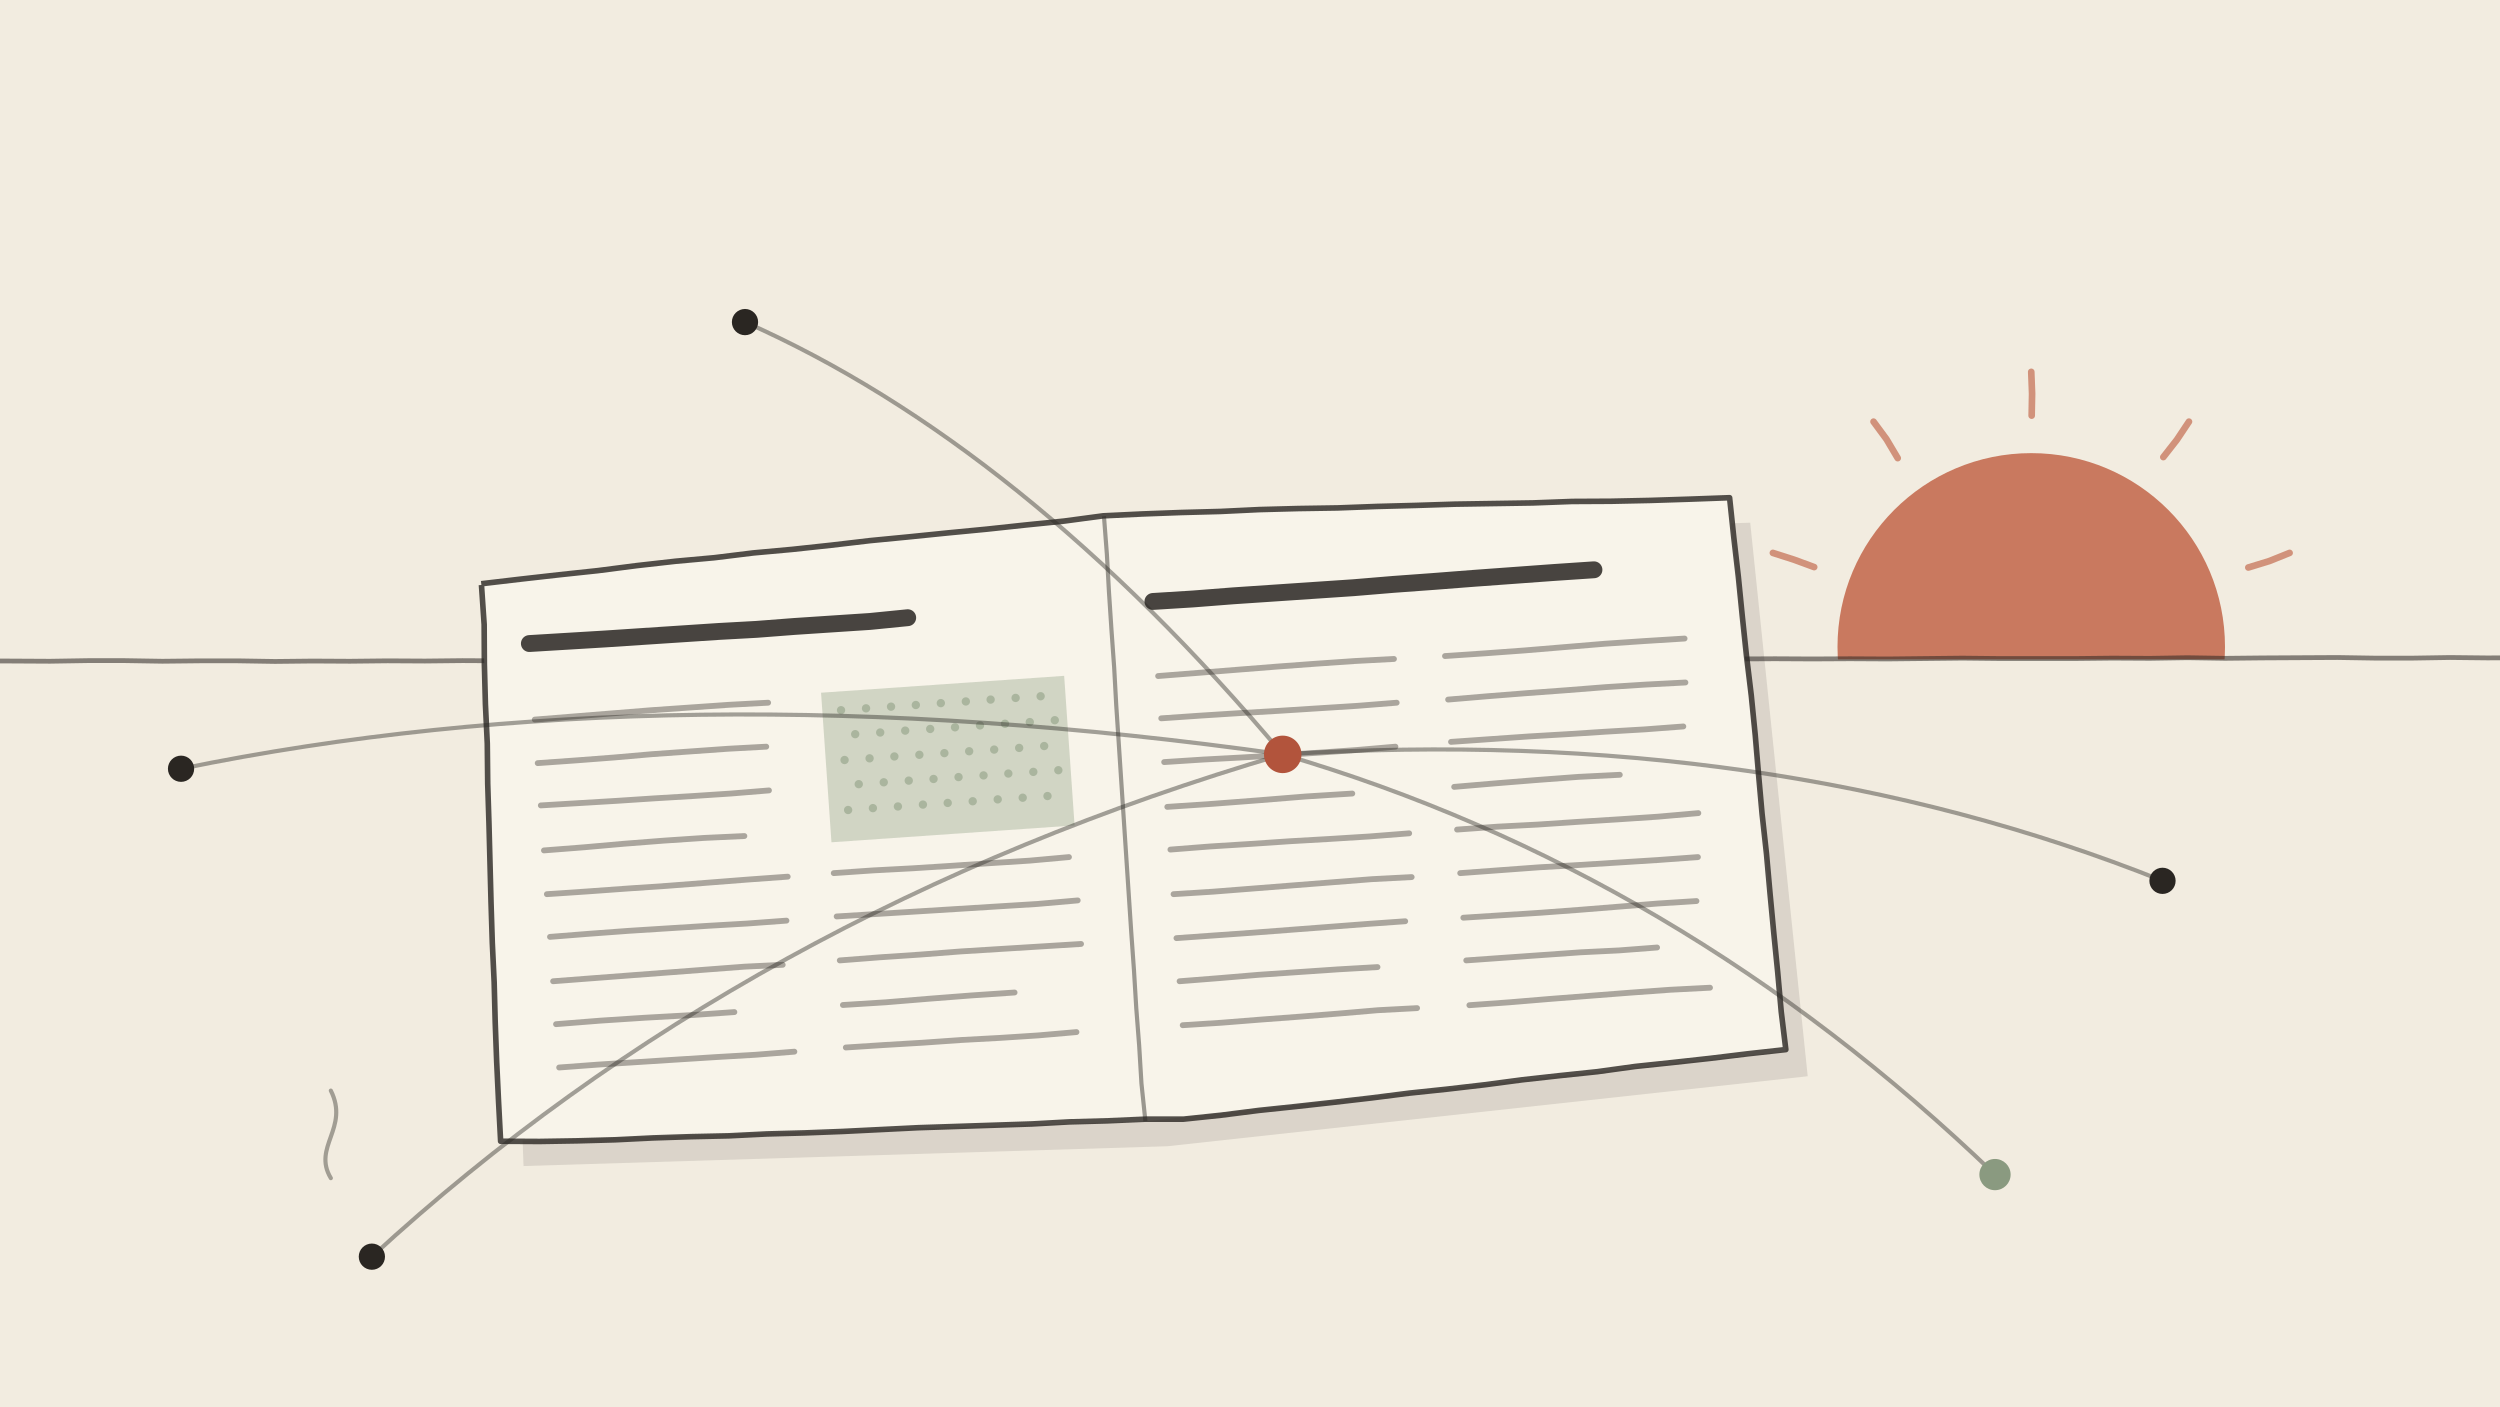
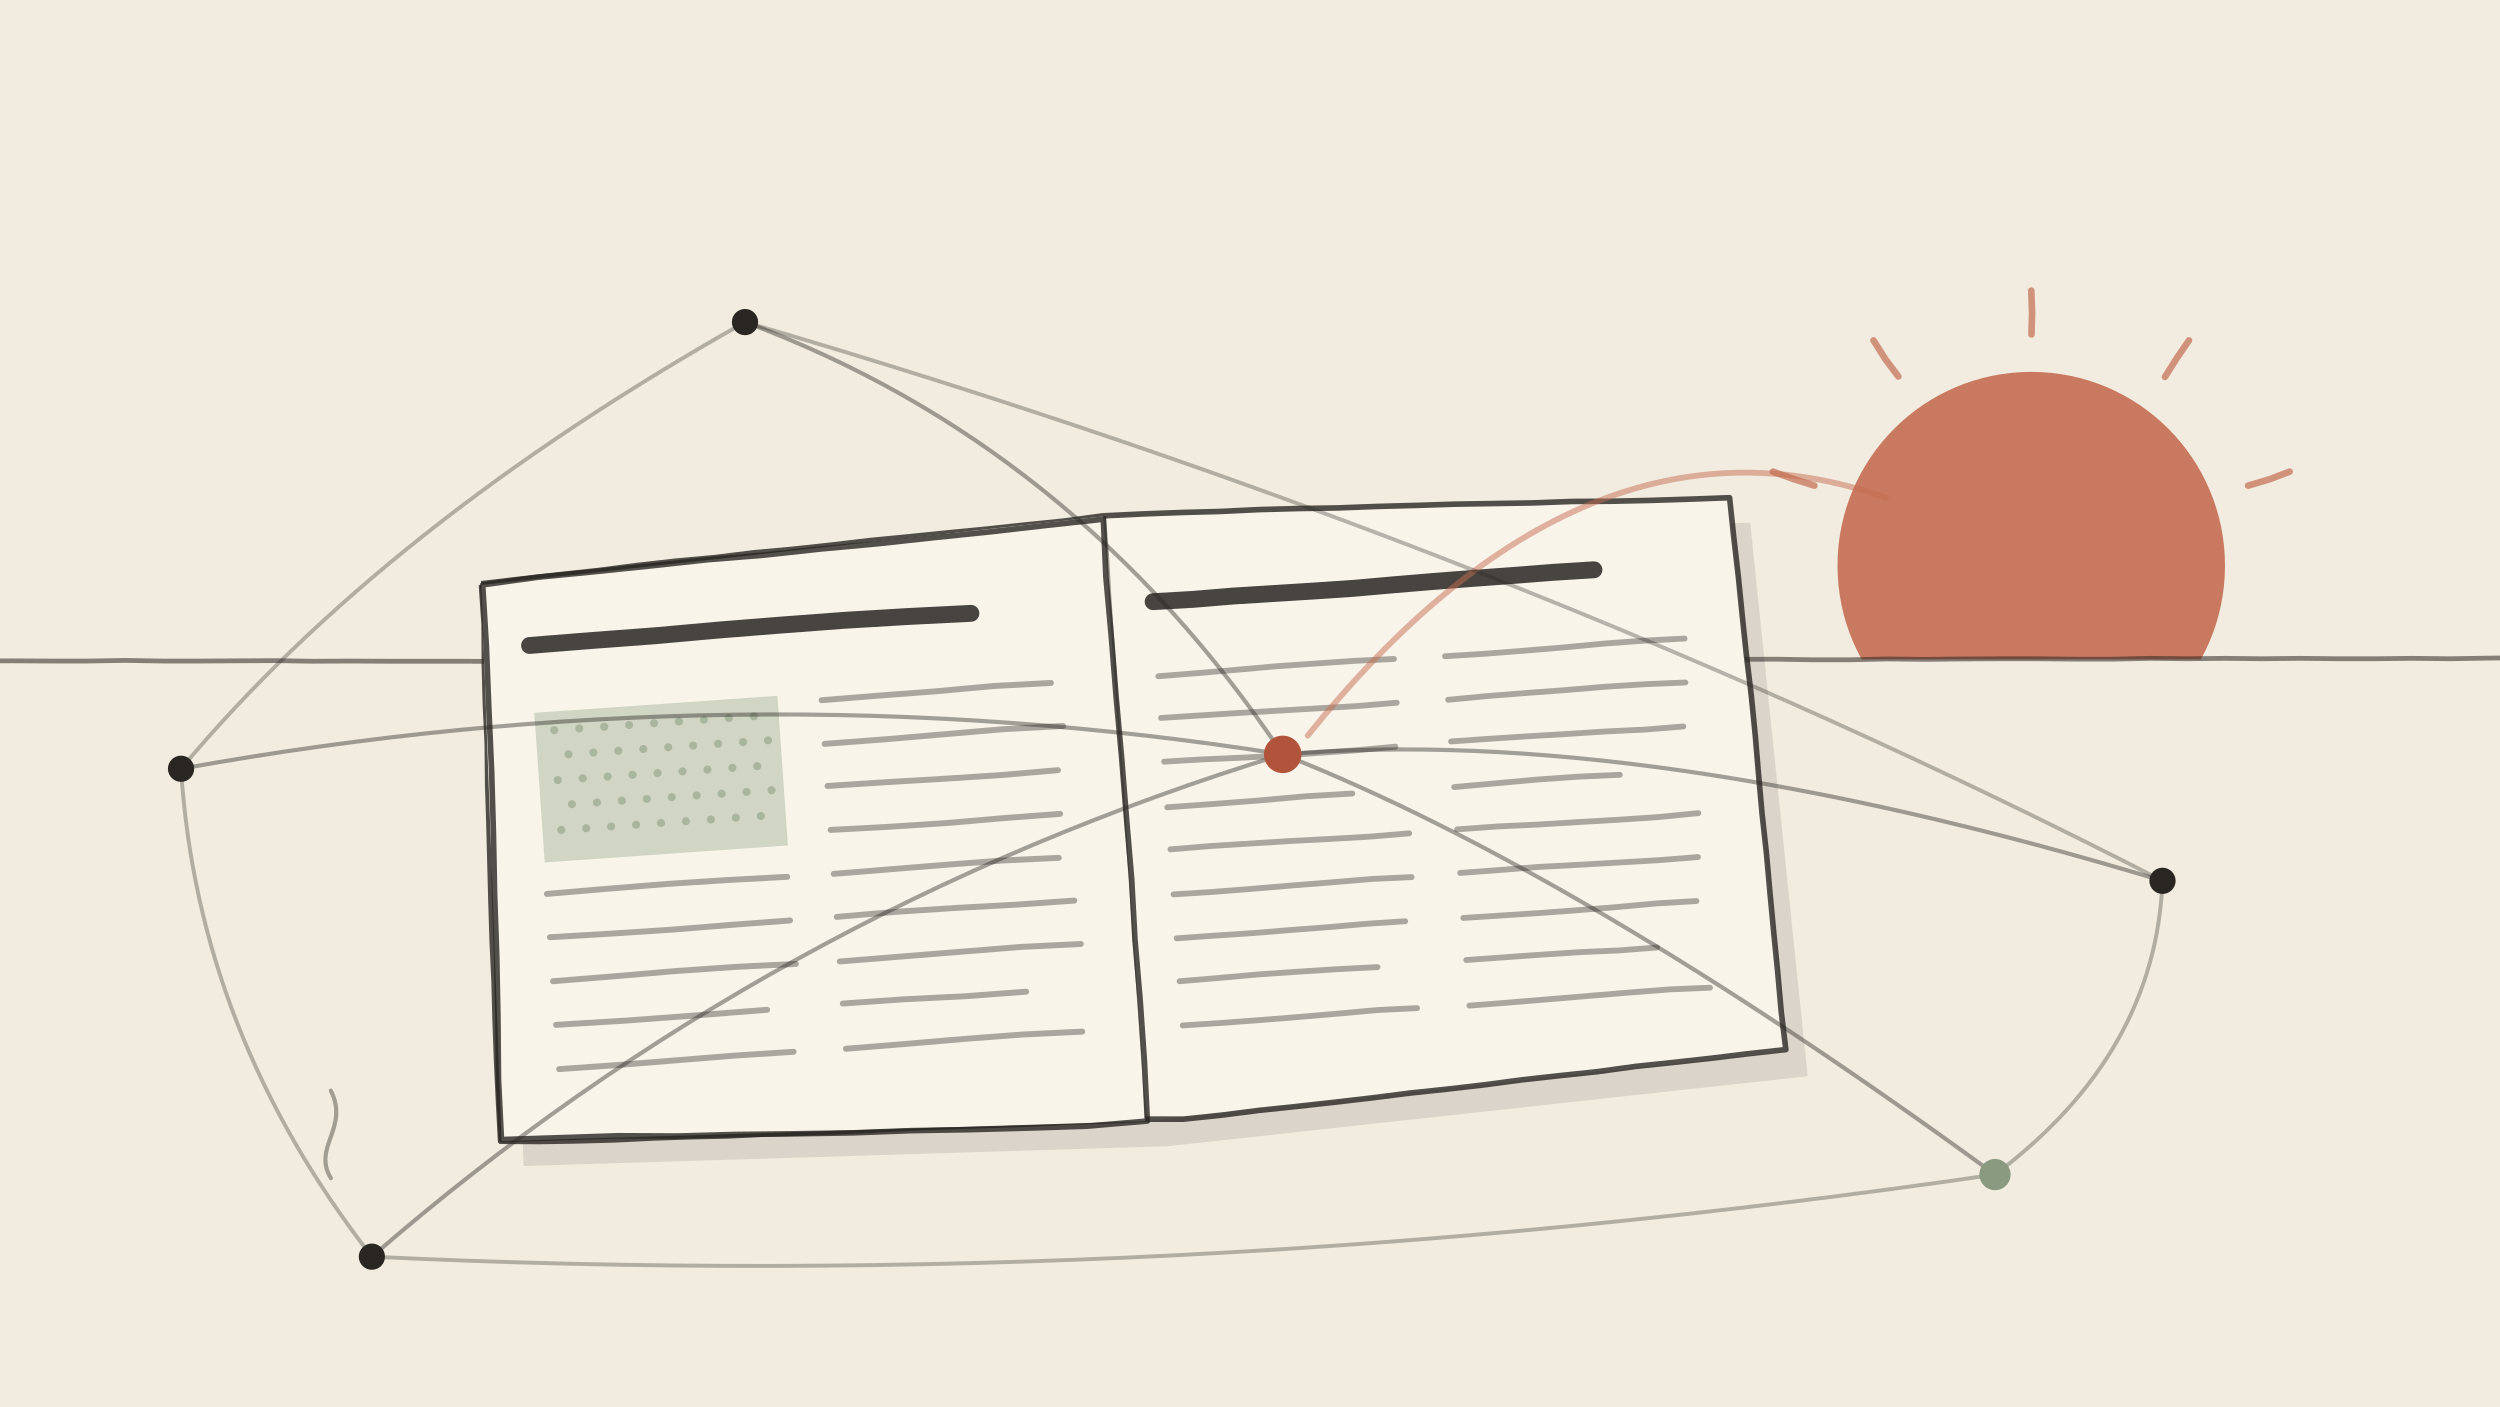
- <svg xmlns="http://www.w3.org/2000/svg" viewBox="0 0 1200 675" role="img" aria-label="朝日の差す紙の上に開いた新聞と、それを囲むチームの点が糸でつながった絵">
-   <style>@media (prefers-reduced-motion: no-preference){.thread{stroke-dasharray:1;stroke-dashoffset:1;animation:draw 1.6s ease-out forwards}.t0{animation-delay:0.40s}.t1{animation-delay:0.62s}.t2{animation-delay:0.84s}.t3{animation-delay:1.06s}.t4{animation-delay:1.28s}.sun{transform:translateY(15px);animation:rise 2.4s ease-out forwards}@keyframes draw{to{stroke-dashoffset:0}}@keyframes rise{to{transform:translateY(0)}}}</style>
+ <svg xmlns="http://www.w3.org/2000/svg" viewBox="0 0 1200 675" role="img" aria-label="朝日の差す紙の上で新聞がめくられ、見出しが書かれ、まわりのチームの点が糸でつながって小さな図になる絵">
+   <style>.sun{transform:translateY(-39px)}.turn{transform:scaleX(-1)}.front{opacity:0}.shade{opacity:0}@media (prefers-reduced-motion: no-preference){.thread{stroke-dasharray:1;animation:draw 1.6s ease-out both}.t0{animation-delay:0.40s}.t1{animation-delay:0.62s}.t2{animation-delay:0.84s}.t3{animation-delay:1.06s}.t4{animation-delay:1.28s}.sun{animation:sun 9.6s ease-in-out both}@keyframes sun{0%{transform:translateY(15px)}25%{transform:translateY(0)}62%{transform:translateY(0)}100%{transform:translateY(-39px)}}.turn{transform-origin:0 0;animation:turn 1.5s cubic-bezier(.45,.05,.35,1) 2.8s both}.front{animation:hideHalf 1.5s linear 2.8s both}.back{animation:showHalf 1.5s linear 2.8s both}.shade{animation:shade 1.5s ease-in-out 2.8s both}.w{stroke-dasharray:1;animation:draw .5s ease-out both}.w0{animation-delay:4.20s}.w1{animation-delay:4.75s}.w2{animation-delay:4.91s}.w3{animation-delay:5.07s}.w4{animation-delay:5.23s}.w5{animation-delay:5.39s}.w6{animation-delay:5.55s}.w7{animation-delay:5.71s}.w8{animation-delay:5.87s}.w9{animation-delay:6.03s}.w10{animation-delay:6.19s}.w11{animation-delay:6.35s}.w12{animation-delay:6.51s}.w13{animation-delay:6.67s}.w14{animation-delay:6.83s}.w15{animation-delay:6.99s}.w16{animation-delay:7.15s}.w17{animation-delay:7.31s}.w18{animation-delay:7.47s}.beam{animation:beam 1.4s ease-out 8.0s both}.ring{stroke-dasharray:1;animation:draw .7s ease-in-out both}.r0{animation-delay:9.00s}.r1{animation-delay:9.32s}.r2{animation-delay:9.64s}.r3{animation-delay:9.96s}.r4{animation-delay:10.28s}.member,.lead{transform-box:fill-box;transform-origin:center}.m0{animation:pulse .9s ease-in-out 10.80s both}.m1{animation:pulse .9s ease-in-out 10.98s both}.m2{animation:pulse .9s ease-in-out 11.16s both}.m3{animation:pulse .9s ease-in-out 11.34s both}.m4{animation:pulse .9s ease-in-out 11.52s both}.lead{animation:pulse 1.2s ease-in-out 11.90s both}.steam{stroke-dasharray:1;animation:draw 1.2s ease-out 1.2s both}@keyframes draw{from{stroke-dashoffset:1}to{stroke-dashoffset:0}}@keyframes turn{from{transform:scaleX(1)}to{transform:scaleX(-1)}}@keyframes hideHalf{0%,49%{opacity:1}51%,100%{opacity:0}}@keyframes showHalf{0%,49%{opacity:0}51%,100%{opacity:1}}@keyframes shade{0%{opacity:0}50%{opacity:.14}100%{opacity:0}}@keyframes beam{from{opacity:0;stroke-dashoffset:1}to{opacity:1;stroke-dashoffset:0}}@keyframes pulse{0%,100%{transform:scale(1)}45%{transform:scale(1.45)}}}</style>
  <rect width="1200" height="675" fill="#F2ECE0" />
  <g class="sun">
    <circle cx="975" cy="310.5" r="93" fill="#C46D51" fill-opacity="0.9" />
+     <path class="ray" d="M870.9 272.1 L860.8 268.9 L851 265.4" stroke="#C46D51" stroke-width="3.2" stroke-linecap="round" stroke-opacity="0.7" fill="none" />
+     <path class="ray" d="M911.2 219.7 L904.9 211.3 L899.3 202.4" stroke="#C46D51" stroke-width="3.2" stroke-linecap="round" stroke-opacity="0.7" fill="none" />
+     <path class="ray" d="M975.1 199.5 L975.4 189 L975 178.5" stroke="#C46D51" stroke-width="3.2" stroke-linecap="round" stroke-opacity="0.7" fill="none" />
+     <path class="ray" d="M1039.2 219.9 L1044.8 211 L1050.7 202.4" stroke="#C46D51" stroke-width="3.2" stroke-linecap="round" stroke-opacity="0.7" fill="none" />
+     <path class="ray" d="M1079.1 272.1 L1089.2 269.1 L1099 265.4" stroke="#C46D51" stroke-width="3.2" stroke-linecap="round" stroke-opacity="0.7" fill="none" />
  </g>
  <rect x="0" y="316.5" width="1200" height="675" fill="#F2ECE0" />
-   <path d="M-30 317.3 L-12 317.2 L6 317.3 L24 317.4 L42 317.1 L60 317.1 L78 317.4 L96 317.2 L114 317.2 L132 317.5 L150 317.3 L168 317.4 L186 317.2 L204 317.3 L222 317.1 L240 317.2 L258 317.3 L276 317.2 L294 317.2 L312 317.2 L330 316.9 L348 317.2 L366 317.1 L384 316.9 L402 316.8 L420 317.1 L438 316.9 L456 317 L474 317 L492 316.9 L510 317 L528 316.7 L546 316.9 L564 316.7 L582 316.8 L600 316.8 L618 316.4 L636 316.4 L654 316.4 L672 316.7 L690 316.4 L708 316.5 L726 316.3 L744 316.4 L762 316.3 L780 316.2 L798 316.3 L816 316.2 L834 316.3 L852 316.2 L870 316.3 L888 316.2 L906 316.3 L924 316.1 L942 315.9 L960 316.1 L978 316.1 L996 316.1 L1014 315.9 L1032 316 L1050 315.7 L1068 316 L1086 315.8 L1104 315.7 L1122 315.6 L1140 315.9 L1158 315.9 L1176 315.6 L1194 315.8 L1212 315.7 L1230 316.5" fill="none" stroke="#2A2622" stroke-width="2.3" stroke-linecap="round" stroke-opacity="0.55" />
-   <path class="ray" d="M870.8 272.2 L861 268.6 L851 265.4" stroke="#C46D51" stroke-width="3.2" stroke-linecap="round" stroke-opacity="0.7" fill="none" />
-   <path class="ray" d="M910.9 219.9 L905.5 210.8 L899.3 202.4" stroke="#C46D51" stroke-width="3.2" stroke-linecap="round" stroke-opacity="0.7" fill="none" />
-   <path class="ray" d="M975.2 199.5 L975.4 189 L975 178.5" stroke="#C46D51" stroke-width="3.2" stroke-linecap="round" stroke-opacity="0.7" fill="none" />
-   <path class="ray" d="M1038.4 219.4 L1044.9 211.1 L1050.7 202.4" stroke="#C46D51" stroke-width="3.2" stroke-linecap="round" stroke-opacity="0.7" fill="none" />
-   <path class="ray" d="M1079.2 272.4 L1089.3 269.3 L1099 265.4" stroke="#C46D51" stroke-width="3.2" stroke-linecap="round" stroke-opacity="0.7" fill="none" />
+   <path d="M-30 317.2 L-12 317.3 L6 317.2 L24 317.3 L42 317.3 L60 317 L78 317.3 L96 317.3 L114 317.2 L132 317.1 L150 317.4 L168 317.3 L186 317.4 L204 317.4 L222 317.4 L240 317.5 L258 317.3 L276 317.4 L294 317.3 L312 317.5 L330 317.4 L348 317.1 L366 317.1 L384 317.1 L402 317.4 L420 317.2 L438 317.3 L456 317.1 L474 317.2 L492 317.1 L510 317.1 L528 317.1 L546 317.1 L564 317.2 L582 317.1 L600 317.2 L618 317.1 L636 317.1 L654 317 L672 316.8 L690 317 L708 317 L726 317 L744 316.8 L762 316.8 L780 316.6 L798 316.8 L816 316.7 L834 316.5 L852 316.4 L870 316.7 L888 316.7 L906 316.3 L924 316.5 L942 316.3 L960 316.2 L978 316.2 L996 316.4 L1014 316.4 L1032 316 L1050 316.2 L1068 316 L1086 316.2 L1104 316 L1122 316.2 L1140 316.2 L1158 316 L1176 316.2 L1194 315.9 L1212 315.7 L1230 316.5" fill="none" stroke="#2A2622" stroke-width="2.3" stroke-linecap="round" stroke-opacity="0.55" />
  <polygon points="241.6,292.8 540,259.9 840.1,250.9 867.7,516.6 560.3,550.2 251.3,559.7" fill="#2A2622" fill-opacity="0.12" />
  <polygon points="231.1,280.8 529.5,247.9 829.6,238.9 857.2,504.6 549.8,538.2 240.8,547.7" fill="#F8F4EA" />
  <path d="M231 280.2 L249.7 278 L268.3 275.9 L287 273.9 L305.6 271.5 L324.2 269.4 L342.9 267.7 L361.6 265.4 L380.3 263.7 L398.9 261.7 L417.6 259.5 L436.2 257.7 L454.9 255.8 L473.6 254 L492.2 252 L510.9 250.1 L529.5 247.6 L548.3 246.7 L567 246 L585.8 245.5 L604.5 244.6 L623.3 244.1 L642.1 243.8 L660.8 243.1 L679.6 242.6 L698.3 242 L717.1 241.7 L735.8 241.4 L754.6 240.7 L773.4 240.6 L792.1 240.2 L810.9 239.6 L830.2 238.9 L832.2 257.8 L834.4 276.8 L836.3 295.8 L838.3 314.7 L840.6 333.7 L842.5 352.7 L844.1 371.7 L845.8 390.7 L847.9 409.7 L849.6 428.7 L851.4 447.7 L853.3 466.7 L855 485.7 L857.2 503.8 L839.1 505.8 L821 508 L802.9 510 L784.9 511.9 L766.8 514.4 L748.7 516.3 L730.7 518.3 L712.6 520.7 L694.5 522.8 L676.5 524.7 L658.4 527 L640.3 529.1 L622.3 531.1 L604.2 533 L586.1 535.3 L568 537.2 L549.8 537.2 L531.6 538 L513.4 538.5 L495.3 539.5 L477.1 540.1 L458.9 540.7 L440.7 541.3 L422.6 542.2 L404.4 543.1 L386.2 543.8 L368 544.3 L349.9 545.2 L331.7 545.6 L313.5 546.2 L295.3 547.1 L277.1 547.6 L259 547.9 L240.3 547.8 L239.3 528.7 L238.4 509.6 L237.7 490.6 L237.2 471.5 L236.3 452.4 L235.7 433.4 L235.2 414.3 L234.7 395.2 L234.1 376.1 L233.9 357 L233 338 L232.5 318.9 L232.4 299.8 L231.1 280.8" fill="none" stroke="#2A2622" stroke-width="2.7" stroke-linejoin="round" stroke-opacity="0.8" />
  <path d="M529.9 247.8 L531.3 266 L532.3 284.1 L533.5 302.3 L534.8 320.4 L535.8 338.6 L537 356.7 L538.2 374.9 L539.4 393 L540.6 411.2 L541.8 429.3 L543 447.5 L544.3 465.6 L545.4 483.8 L546.8 501.9 L547.9 520.1 L549.8 538.2" fill="none" stroke="#2A2622" stroke-width="2" stroke-opacity="0.45" />
-   <path d="M254.1 308.9 L272.3 307.8 L290.5 306.7 L308.6 305.5 L326.8 304.3 L345 303.1 L363.1 302.1 L381.3 300.7 L399.4 299.5 L417.6 298.3 L435.7 296.5" stroke="#2A2622" stroke-width="8.1" stroke-linecap="round" stroke-opacity="0.85" fill="none" />
-   <path d="M256.7 345.4 L275.3 343.9 L294 342.4 L312.6 340.9 L331.3 339.6 L350 338.3 L368.7 337.3" stroke="#2A2622" stroke-width="2.8" stroke-linecap="round" stroke-opacity="0.38" fill="none" />
-   <path d="M258.1 366.3 L276.4 365 L294.7 363.6 L313 362 L331.2 360.7 L349.5 359.4 L367.8 358.4" stroke="#2A2622" stroke-width="2.8" stroke-linecap="round" stroke-opacity="0.38" fill="none" />
-   <path d="M259.6 386.6 L277.8 385.5 L296.1 384.4 L314.3 383.2 L332.6 382.1 L350.8 380.9 L369.1 379.4" stroke="#2A2622" stroke-width="2.8" stroke-linecap="round" stroke-opacity="0.38" fill="none" />
-   <path d="M261.1 408.2 L280.3 406.7 L299.5 405 L318.7 403.5 L338 402.2 L357.3 401.3" stroke="#2A2622" stroke-width="2.8" stroke-linecap="round" stroke-opacity="0.38" fill="none" />
-   <path d="M262.5 429.2 L281.8 427.9 L301.1 426.5 L320.3 425.2 L339.6 423.7 L358.8 422.2 L378.1 420.8" stroke="#2A2622" stroke-width="2.8" stroke-linecap="round" stroke-opacity="0.38" fill="none" />
-   <path d="M264 449.7 L282.9 448.2 L301.8 446.8 L320.7 445.6 L339.7 444.4 L358.6 443.3 L377.5 441.9" stroke="#2A2622" stroke-width="2.8" stroke-linecap="round" stroke-opacity="0.38" fill="none" />
-   <path d="M265.5 471 L283.8 469.6 L302.2 468.2 L320.6 466.8 L339 465.4 L357.3 464 L375.7 463.1" stroke="#2A2622" stroke-width="2.8" stroke-linecap="round" stroke-opacity="0.38" fill="none" />
-   <path d="M266.9 491.6 L288.3 489.9 L309.7 488.5 L331.1 487.3 L352.5 485.8" stroke="#2A2622" stroke-width="2.8" stroke-linecap="round" stroke-opacity="0.38" fill="none" />
-   <path d="M268.4 512.4 L287.2 511 L306 509.8 L324.8 508.6 L343.7 507.4 L362.5 506.3 L381.3 504.8" stroke="#2A2622" stroke-width="2.8" stroke-linecap="round" stroke-opacity="0.38" fill="none" />
-   <path d="M400.2 419.1 L419 417.8 L437.8 416.8 L456.6 415.6 L475.5 414.3 L494.3 413.1 L513.1 411.4" stroke="#2A2622" stroke-width="2.8" stroke-linecap="round" stroke-opacity="0.38" fill="none" />
-   <path d="M401.6 439.9 L420.9 438.7 L440.2 437.5 L459.5 436.3 L478.7 435.1 L498 433.9 L517.3 432.2" stroke="#2A2622" stroke-width="2.8" stroke-linecap="round" stroke-opacity="0.38" fill="none" />
-   <path d="M403.1 461 L422.4 459.5 L441.7 458.2 L461 456.7 L480.3 455.5 L499.6 454.3 L518.9 453.1" stroke="#2A2622" stroke-width="2.8" stroke-linecap="round" stroke-opacity="0.38" fill="none" />
-   <path d="M404.6 482.4 L425.2 481.1 L445.8 479.4 L466.4 477.8 L487 476.4" stroke="#2A2622" stroke-width="2.8" stroke-linecap="round" stroke-opacity="0.38" fill="none" />
-   <path d="M406 502.8 L424.5 501.6 L442.9 500.5 L461.4 499.2 L479.8 498.2 L498.3 497 L516.7 495.4" stroke="#2A2622" stroke-width="2.8" stroke-linecap="round" stroke-opacity="0.38" fill="none" />
+   <path d="M254.1 308.7 L272.3 307.7 L290.5 306.7 L308.6 305.6 L326.8 304.5 L345 303.2 L363.1 302.3 L381.3 300.9 L399.5 299.7 L417.6 298.6 L435.7 296.5" stroke="#2A2622" stroke-width="8.1" stroke-linecap="round" stroke-opacity="0.85" fill="none" />
+   <path d="M256.7 345.6 L275.3 343.9 L294 342.3 L312.6 340.7 L331.3 339.5 L350 338.1 L368.7 337.3" stroke="#2A2622" stroke-width="2.8" stroke-linecap="round" stroke-opacity="0.38" fill="none" />
+   <path d="M258.1 366.5 L276.4 365.1 L294.7 363.6 L312.9 361.9 L331.2 360.6 L349.5 359.3 L367.8 358.4" stroke="#2A2622" stroke-width="2.8" stroke-linecap="round" stroke-opacity="0.38" fill="none" />
+   <path d="M259.5 386.4 L277.8 385.4 L296.1 384.4 L314.3 383.2 L332.6 382.2 L350.8 381.1 L369.1 379.4" stroke="#2A2622" stroke-width="2.8" stroke-linecap="round" stroke-opacity="0.38" fill="none" />
+   <path d="M261.1 408.3 L280.3 406.7 L299.5 404.9 L318.7 403.3 L338 402 L357.3 401.3" stroke="#2A2622" stroke-width="2.8" stroke-linecap="round" stroke-opacity="0.38" fill="none" />
+   <path d="M262.5 429.3 L281.8 428.1 L301.1 426.6 L320.3 425.4 L339.6 423.8 L358.8 422.2 L378.1 420.8" stroke="#2A2622" stroke-width="2.8" stroke-linecap="round" stroke-opacity="0.38" fill="none" />
+   <path d="M264 449.6 L282.9 448 L301.8 446.6 L320.7 445.5 L339.7 444.3 L358.6 443.4 L377.5 441.9" stroke="#2A2622" stroke-width="2.8" stroke-linecap="round" stroke-opacity="0.38" fill="none" />
+   <path d="M265.5 471.1 L283.8 469.6 L302.2 468.1 L320.6 466.7 L338.9 465.3 L357.3 463.9 L375.7 463.1" stroke="#2A2622" stroke-width="2.8" stroke-linecap="round" stroke-opacity="0.38" fill="none" />
+   <path d="M266.9 491.5 L288.3 489.7 L309.7 488.3 L331.1 487.2 L352.5 485.8" stroke="#2A2622" stroke-width="2.8" stroke-linecap="round" stroke-opacity="0.38" fill="none" />
+   <path d="M268.3 512.3 L287.2 510.8 L306 509.6 L324.8 508.5 L343.7 507.3 L362.5 506.4 L381.3 504.8" stroke="#2A2622" stroke-width="2.8" stroke-linecap="round" stroke-opacity="0.38" fill="none" />
+   <path d="M400.2 419 L419 417.7 L437.8 416.8 L456.7 415.7 L475.5 414.4 L494.3 413.2 L513.1 411.4" stroke="#2A2622" stroke-width="2.8" stroke-linecap="round" stroke-opacity="0.38" fill="none" />
+   <path d="M401.6 439.8 L420.9 438.6 L440.2 437.4 L459.5 436.3 L478.7 435.2 L498 434 L517.3 432.2" stroke="#2A2622" stroke-width="2.8" stroke-linecap="round" stroke-opacity="0.38" fill="none" />
+   <path d="M403.1 460.9 L422.4 459.4 L441.7 458.1 L461 456.5 L480.3 455.4 L499.6 454.3 L518.9 453.1" stroke="#2A2622" stroke-width="2.8" stroke-linecap="round" stroke-opacity="0.38" fill="none" />
+   <path d="M404.6 482.5 L425.2 481.3 L445.8 479.4 L466.4 477.8 L487 476.4" stroke="#2A2622" stroke-width="2.8" stroke-linecap="round" stroke-opacity="0.38" fill="none" />
+   <path d="M406 502.7 L424.5 501.5 L442.9 500.5 L461.4 499.3 L479.8 498.4 L498.3 497.2 L516.7 495.4" stroke="#2A2622" stroke-width="2.8" stroke-linecap="round" stroke-opacity="0.38" fill="none" />
  <polygon points="394.1,332.5 510.8,324.4 515.8,396.2 399.1,404.3" fill="#8A9A80" fill-opacity="0.35" />
  <circle cx="403.7" cy="340.9" r="2" fill="#8A9A80" fill-opacity="0.55" />
  <circle cx="415.7" cy="340" r="2" fill="#8A9A80" fill-opacity="0.55" />
  <circle cx="427.7" cy="339.2" r="2" fill="#8A9A80" fill-opacity="0.55" />
  <circle cx="439.6" cy="338.4" r="2" fill="#8A9A80" fill-opacity="0.55" />
  <circle cx="451.6" cy="337.5" r="2" fill="#8A9A80" fill-opacity="0.55" />
  <circle cx="463.6" cy="336.7" r="2" fill="#8A9A80" fill-opacity="0.55" />
  <circle cx="475.5" cy="335.8" r="2" fill="#8A9A80" fill-opacity="0.55" />
  <circle cx="487.5" cy="335" r="2" fill="#8A9A80" fill-opacity="0.55" />
  <circle cx="499.5" cy="334.2" r="2" fill="#8A9A80" fill-opacity="0.55" />
  <circle cx="410.5" cy="352.4" r="2" fill="#8A9A80" fill-opacity="0.55" />
  <circle cx="422.5" cy="351.6" r="2" fill="#8A9A80" fill-opacity="0.55" />
  <circle cx="434.5" cy="350.7" r="2" fill="#8A9A80" fill-opacity="0.55" />
  <circle cx="446.5" cy="349.9" r="2" fill="#8A9A80" fill-opacity="0.55" />
  <circle cx="458.4" cy="349.1" r="2" fill="#8A9A80" fill-opacity="0.55" />
  <circle cx="470.4" cy="348.2" r="2" fill="#8A9A80" fill-opacity="0.55" />
  <circle cx="482.4" cy="347.4" r="2" fill="#8A9A80" fill-opacity="0.55" />
  <circle cx="494.3" cy="346.6" r="2" fill="#8A9A80" fill-opacity="0.55" />
  <circle cx="506.3" cy="345.7" r="2" fill="#8A9A80" fill-opacity="0.55" />
  <circle cx="405.4" cy="364.8" r="2" fill="#8A9A80" fill-opacity="0.55" />
  <circle cx="417.4" cy="364" r="2" fill="#8A9A80" fill-opacity="0.55" />
  <circle cx="429.3" cy="363.1" r="2" fill="#8A9A80" fill-opacity="0.55" />
  <circle cx="441.3" cy="362.3" r="2" fill="#8A9A80" fill-opacity="0.55" />
  <circle cx="453.3" cy="361.5" r="2" fill="#8A9A80" fill-opacity="0.55" />
  <circle cx="465.2" cy="360.6" r="2" fill="#8A9A80" fill-opacity="0.55" />
  <circle cx="477.2" cy="359.8" r="2" fill="#8A9A80" fill-opacity="0.55" />
  <circle cx="489.2" cy="359" r="2" fill="#8A9A80" fill-opacity="0.55" />
  <circle cx="501.2" cy="358.1" r="2" fill="#8A9A80" fill-opacity="0.55" />
  <circle cx="412.2" cy="376.4" r="2" fill="#8A9A80" fill-opacity="0.55" />
  <circle cx="424.2" cy="375.5" r="2" fill="#8A9A80" fill-opacity="0.55" />
  <circle cx="436.2" cy="374.7" r="2" fill="#8A9A80" fill-opacity="0.55" />
  <circle cx="448.1" cy="373.9" r="2" fill="#8A9A80" fill-opacity="0.55" />
  <circle cx="460.1" cy="373" r="2" fill="#8A9A80" fill-opacity="0.55" />
  <circle cx="472.1" cy="372.2" r="2" fill="#8A9A80" fill-opacity="0.55" />
  <circle cx="484" cy="371.3" r="2" fill="#8A9A80" fill-opacity="0.55" />
  <circle cx="496" cy="370.5" r="2" fill="#8A9A80" fill-opacity="0.55" />
  <circle cx="508" cy="369.7" r="2" fill="#8A9A80" fill-opacity="0.55" />
  <circle cx="407.1" cy="388.8" r="2" fill="#8A9A80" fill-opacity="0.55" />
  <circle cx="419" cy="387.9" r="2" fill="#8A9A80" fill-opacity="0.55" />
  <circle cx="431" cy="387.1" r="2" fill="#8A9A80" fill-opacity="0.55" />
  <circle cx="443" cy="386.2" r="2" fill="#8A9A80" fill-opacity="0.55" />
  <circle cx="454.9" cy="385.4" r="2" fill="#8A9A80" fill-opacity="0.55" />
  <circle cx="466.9" cy="384.6" r="2" fill="#8A9A80" fill-opacity="0.55" />
  <circle cx="478.9" cy="383.7" r="2" fill="#8A9A80" fill-opacity="0.55" />
  <circle cx="490.9" cy="382.9" r="2" fill="#8A9A80" fill-opacity="0.55" />
  <circle cx="502.8" cy="382.1" r="2" fill="#8A9A80" fill-opacity="0.55" />
-   <path d="M553.4 288.7 L572.7 287.5 L591.9 286 L611.2 284.7 L630.4 283.4 L649.7 282.1 L668.9 280.5 L688.1 279.1 L707.4 277.6 L726.6 276.2 L745.8 274.8 L765.1 273.5" stroke="#2A2622" stroke-width="8.1" stroke-linecap="round" stroke-opacity="0.85" fill="none" />
-   <path d="M555.9 324.5 L574.8 323 L593.6 321.5 L612.5 320 L631.4 318.6 L650.2 317.3 L669.1 316.3" stroke="#2A2622" stroke-width="2.8" stroke-linecap="round" stroke-opacity="0.38" fill="none" />
-   <path d="M557.4 344.8 L576.2 343.5 L595 342.3 L613.9 341.2 L632.7 340 L651.6 338.8 L670.4 337.3" stroke="#2A2622" stroke-width="2.8" stroke-linecap="round" stroke-opacity="0.38" fill="none" />
-   <path d="M558.8 365.8 L577.3 364.6 L595.8 363.6 L614.3 362.5 L632.8 361.3 L651.3 360 L669.8 358.4" stroke="#2A2622" stroke-width="2.8" stroke-linecap="round" stroke-opacity="0.38" fill="none" />
-   <path d="M560.3 387.3 L582.5 385.8 L604.7 384.1 L626.9 382.3 L649.1 380.9" stroke="#2A2622" stroke-width="2.8" stroke-linecap="round" stroke-opacity="0.38" fill="none" />
-   <path d="M561.8 407.8 L580.9 406.3 L600 405.1 L619.1 403.8 L638.2 402.7 L657.3 401.5 L676.4 400" stroke="#2A2622" stroke-width="2.8" stroke-linecap="round" stroke-opacity="0.38" fill="none" />
-   <path d="M563.3 429.2 L582.3 428 L601.4 426.5 L620.4 425 L639.5 423.5 L658.5 422 L677.6 421" stroke="#2A2622" stroke-width="2.8" stroke-linecap="round" stroke-opacity="0.38" fill="none" />
-   <path d="M564.7 450.3 L583 449 L601.3 447.7 L619.6 446.3 L637.9 444.9 L656.2 443.5 L674.5 442.2" stroke="#2A2622" stroke-width="2.8" stroke-linecap="round" stroke-opacity="0.38" fill="none" />
-   <path d="M566.2 471 L585.2 469.5 L604.2 467.9 L623.2 466.6 L642.2 465.3 L661.2 464.2" stroke="#2A2622" stroke-width="2.8" stroke-linecap="round" stroke-opacity="0.38" fill="none" />
-   <path d="M567.7 492.1 L586.4 490.9 L605.2 489.4 L623.9 488 L642.7 486.5 L661.4 484.9 L680.2 483.9" stroke="#2A2622" stroke-width="2.8" stroke-linecap="round" stroke-opacity="0.38" fill="none" />
-   <path d="M693.6 314.9 L712.8 313.6 L731.9 312.2 L751.1 310.6 L770.3 309 L789.4 307.7 L808.6 306.5" stroke="#2A2622" stroke-width="2.8" stroke-linecap="round" stroke-opacity="0.38" fill="none" />
-   <path d="M695.1 335.8 L714 334.2 L733 332.7 L752 331.3 L771 329.8 L789.9 328.6 L809 327.6" stroke="#2A2622" stroke-width="2.8" stroke-linecap="round" stroke-opacity="0.38" fill="none" />
-   <path d="M696.5 356.1 L715.1 354.8 L733.7 353.5 L752.3 352.4 L770.8 351.2 L789.5 350.1 L808 348.7" stroke="#2A2622" stroke-width="2.8" stroke-linecap="round" stroke-opacity="0.38" fill="none" />
-   <path d="M698 377.7 L717.9 376 L737.7 374.4 L757.6 372.9 L777.5 371.9" stroke="#2A2622" stroke-width="2.8" stroke-linecap="round" stroke-opacity="0.38" fill="none" />
-   <path d="M699.4 398.2 L718.7 396.8 L738 395.8 L757.3 394.5 L776.6 393.3 L795.9 392 L815.2 390.3" stroke="#2A2622" stroke-width="2.8" stroke-linecap="round" stroke-opacity="0.38" fill="none" />
-   <path d="M700.9 419.1 L719.9 417.7 L738.9 416.3 L757.9 415.2 L777 414 L796 412.8 L815 411.4" stroke="#2A2622" stroke-width="2.8" stroke-linecap="round" stroke-opacity="0.38" fill="none" />
-   <path d="M702.4 440.5 L721.1 439.3 L739.7 438.1 L758.4 436.7 L777 435.2 L795.6 433.7 L814.3 432.5" stroke="#2A2622" stroke-width="2.8" stroke-linecap="round" stroke-opacity="0.38" fill="none" />
-   <path d="M703.8 461 L722.1 459.7 L740.5 458.4 L758.8 457.1 L777.1 456.2 L795.4 454.8" stroke="#2A2622" stroke-width="2.8" stroke-linecap="round" stroke-opacity="0.38" fill="none" />
-   <path d="M705.3 482.5 L724.6 481.1 L743.8 479.5 L763 478 L782.3 476.5 L801.5 475.1 L820.8 474.1" stroke="#2A2622" stroke-width="2.8" stroke-linecap="round" stroke-opacity="0.38" fill="none" />
-   <path class="thread t0" pathLength="1" d="M86.9 369 Q322.2 320.6 615.7 362.1" fill="none" stroke="#2A2622" stroke-width="2" stroke-opacity="0.42" stroke-linecap="round" />
-   <path class="thread t1" pathLength="1" d="M178.5 603.2 Q358.3 437.7 615.7 362.1" fill="none" stroke="#2A2622" stroke-width="2" stroke-opacity="0.42" stroke-linecap="round" />
-   <path class="thread t2" pathLength="1" d="M957.6 563.8 Q806.1 418 615.7 362.1" fill="none" stroke="#2A2622" stroke-width="2" stroke-opacity="0.42" stroke-linecap="round" />
-   <path class="thread t3" pathLength="1" d="M1038 422.8 Q849.8 347.5 615.7 362.1" fill="none" stroke="#2A2622" stroke-width="2" stroke-opacity="0.42" stroke-linecap="round" />
-   <path class="thread t4" pathLength="1" d="M357.6 154.6 Q490.5 213.4 615.7 362.1" fill="none" stroke="#2A2622" stroke-width="2" stroke-opacity="0.42" stroke-linecap="round" />
-   <circle class="member" cx="86.9" cy="369" r="6.3" fill="#2A2622" />
-   <circle class="member" cx="178.5" cy="603.2" r="6.3" fill="#2A2622" />
-   <circle class="member" cx="957.6" cy="563.8" r="7.5" fill="#8A9A80" />
-   <circle class="member" cx="1038" cy="422.8" r="6.3" fill="#2A2622" />
-   <circle class="member" cx="357.6" cy="154.6" r="6.3" fill="#2A2622" />
-   <circle cx="615.7" cy="362.1" r="9" fill="#B2543C" />
-   <path d="M158.8 565.5 c -9 -15 9 -24 0 -42" fill="none" stroke="#2A2622" stroke-width="2" stroke-opacity="0.4" stroke-linecap="round" />
+   <g class="fresh">
+     <path class="w w0" pathLength="1" d="M553.5 288.8 L572.7 287.7 L591.9 286.1 L611.2 284.9 L630.4 283.7 L649.7 282.4 L668.9 280.7 L688.1 279.1 L707.4 277.6 L726.6 276.2 L745.8 274.7 L765.1 273.5" stroke="#2A2622" stroke-width="8.1" stroke-linecap="round" stroke-opacity="0.85" fill="none" />
+     <path class="w w1" pathLength="1" d="M556 324.6 L574.8 323.1 L593.6 321.5 L612.5 319.8 L631.3 318.5 L650.2 317.2 L669.1 316.3" stroke="#2A2622" stroke-width="2.8" stroke-linecap="round" stroke-opacity="0.38" fill="none" />
+     <path class="w w2" pathLength="1" d="M557.3 344.6 L576.2 343.4 L595 342.2 L613.9 341.1 L632.7 340 L651.6 338.9 L670.4 337.3" stroke="#2A2622" stroke-width="2.8" stroke-linecap="round" stroke-opacity="0.38" fill="none" />
+     <path class="w w3" pathLength="1" d="M558.8 365.6 L577.3 364.5 L595.8 363.7 L614.4 362.7 L632.9 361.4 L651.3 360.1 L669.8 358.4" stroke="#2A2622" stroke-width="2.8" stroke-linecap="round" stroke-opacity="0.38" fill="none" />
+     <path class="w w4" pathLength="1" d="M560.3 387.5 L582.5 385.9 L604.7 384.2 L626.9 382.2 L649.1 380.9" stroke="#2A2622" stroke-width="2.8" stroke-linecap="round" stroke-opacity="0.38" fill="none" />
+     <path class="w w5" pathLength="1" d="M561.8 407.7 L580.9 406.1 L600 404.9 L619.1 403.7 L638.2 402.7 L657.3 401.6 L676.4 400" stroke="#2A2622" stroke-width="2.8" stroke-linecap="round" stroke-opacity="0.38" fill="none" />
+     <path class="w w6" pathLength="1" d="M563.3 429.3 L582.3 428.1 L601.4 426.6 L620.4 425 L639.5 423.5 L658.5 421.9 L677.6 421" stroke="#2A2622" stroke-width="2.8" stroke-linecap="round" stroke-opacity="0.38" fill="none" />
+     <path class="w w7" pathLength="1" d="M564.8 450.4 L583 449.1 L601.3 447.9 L619.6 446.4 L637.9 445 L656.2 443.4 L674.5 442.2" stroke="#2A2622" stroke-width="2.8" stroke-linecap="round" stroke-opacity="0.38" fill="none" />
+     <path class="w w8" pathLength="1" d="M566.2 471 L585.2 469.4 L604.2 467.7 L623.2 466.4 L642.2 465.2 L661.2 464.2" stroke="#2A2622" stroke-width="2.8" stroke-linecap="round" stroke-opacity="0.38" fill="none" />
+     <path class="w w9" pathLength="1" d="M567.7 492.2 L586.4 491 L605.2 489.6 L623.9 488.1 L642.7 486.5 L661.4 484.8 L680.2 483.9" stroke="#2A2622" stroke-width="2.8" stroke-linecap="round" stroke-opacity="0.38" fill="none" />
+     <path class="w w10" pathLength="1" d="M693.6 315 L712.8 313.8 L732 312.3 L751.1 310.7 L770.2 308.9 L789.4 307.5 L808.6 306.5" stroke="#2A2622" stroke-width="2.8" stroke-linecap="round" stroke-opacity="0.38" fill="none" />
+     <path class="w w11" pathLength="1" d="M695.1 335.9 L714 334.1 L733 332.6 L752 331.2 L770.9 329.6 L789.9 328.4 L809 327.6" stroke="#2A2622" stroke-width="2.8" stroke-linecap="round" stroke-opacity="0.38" fill="none" />
+     <path class="w w12" pathLength="1" d="M696.5 355.9 L715.1 354.6 L733.7 353.4 L752.2 352.3 L770.8 351.1 L789.5 350.2 L808 348.7" stroke="#2A2622" stroke-width="2.8" stroke-linecap="round" stroke-opacity="0.38" fill="none" />
+     <path class="w w13" pathLength="1" d="M698 377.8 L717.9 376 L737.7 374.2 L757.6 372.8 L777.5 371.9" stroke="#2A2622" stroke-width="2.8" stroke-linecap="round" stroke-opacity="0.38" fill="none" />
+     <path class="w w14" pathLength="1" d="M699.4 398.1 L718.7 396.7 L738 395.8 L757.3 394.6 L776.6 393.5 L795.9 392.2 L815.2 390.3" stroke="#2A2622" stroke-width="2.8" stroke-linecap="round" stroke-opacity="0.38" fill="none" />
+     <path class="w w15" pathLength="1" d="M700.9 419 L719.9 417.6 L738.9 416.1 L757.9 415.1 L777 414 L796 412.9 L815 411.4" stroke="#2A2622" stroke-width="2.8" stroke-linecap="round" stroke-opacity="0.38" fill="none" />
+     <path class="w w16" pathLength="1" d="M702.4 440.6 L721.1 439.4 L739.7 438.2 L758.4 436.8 L777 435.3 L795.6 433.6 L814.3 432.5" stroke="#2A2622" stroke-width="2.8" stroke-linecap="round" stroke-opacity="0.38" fill="none" />
+     <path class="w w17" pathLength="1" d="M703.8 460.8 L722.1 459.5 L740.5 458.2 L758.8 457 L777.1 456.2 L795.4 454.8" stroke="#2A2622" stroke-width="2.8" stroke-linecap="round" stroke-opacity="0.38" fill="none" />
+     <path class="w w18" pathLength="1" d="M705.3 482.7 L724.6 481.2 L743.8 479.6 L763 478 L782.2 476.4 L801.5 474.9 L820.8 474.1" stroke="#2A2622" stroke-width="2.8" stroke-linecap="round" stroke-opacity="0.38" fill="none" />
+   </g>
+   <g transform="translate(540 397.5) rotate(-4) scale(1.5)">
+     <g class="turn">
+       <polygon points="0,-100 200,-92 206,86 0,94" fill="#F8F4EA" />
+       <path d="M-0 -99.1 L18.1 -98.4 L36.3 -97.6 L54.5 -97 L72.7 -96.3 L90.9 -95.9 L109.1 -95.2 L127.3 -95 L145.5 -94.3 L163.6 -93.7 L181.8 -93.2 L199.6 -92 L199.8 -72.2 L200.4 -52.4 L200.9 -32.6 L201.7 -12.9 L202.7 6.9 L203.4 26.7 L204.4 46.5 L205.6 66.2 L206 85.5 L187.3 86.2 L168.5 86.9 L149.8 88.3 L131.1 89.1 L112.4 90.2 L93.7 91.2 L74.9 91.8 L56.2 92.8 L37.5 93.6 L18.8 94.3 L-0.6 94 L-1 74.6 L-1 55.2 L-0.7 35.8 L-1 16.4 L-0.7 -3 L-0.5 -22.4 L-0.1 -41.8 L0.1 -61.2 L0.5 -80.6 L0 -100" fill="none" stroke="#2A2622" stroke-width="1.8" stroke-linejoin="round" stroke-opacity="0.8" />
+       <polygon class="shade" points="0,-100 200,-92 206,86 0,94" fill="#2A2622" />
+       <g class="front">
+         <path d="M14 -71.7 L34.9 -71.5 L55.8 -71.5 L76.6 -71.5 L97.5 -71.7 L118.4 -72 L139.3 -72" stroke="#2A2622" stroke-width="5.4" stroke-linecap="round" stroke-opacity="0.85" fill="none" />
+         <path d="M14 -48.4 L32.9 -48.1 L51.8 -47.9 L70.8 -47.6 L89.7 -48" stroke="#2A2622" stroke-width="1.9" stroke-linecap="round" stroke-opacity="0.38" fill="none" />
+         <path d="M14 -33.7 L33 -33.9 L51.9 -34.1 L70.9 -34.3 L89.9 -34" stroke="#2A2622" stroke-width="1.9" stroke-linecap="round" stroke-opacity="0.38" fill="none" />
+         <path d="M14 -19.8 L32.2 -19.7 L50.5 -19.8 L68.7 -19.9 L86.9 -20" stroke="#2A2622" stroke-width="1.9" stroke-linecap="round" stroke-opacity="0.38" fill="none" />
+         <path d="M14 -5.7 L33.7 -5.7 L53.4 -6 L73.1 -6" stroke="#2A2622" stroke-width="1.9" stroke-linecap="round" stroke-opacity="0.38" fill="none" />
+         <path d="M14 7.7 L32.3 7.6 L50.6 7.9 L68.8 8.1 L87.1 8" stroke="#2A2622" stroke-width="1.9" stroke-linecap="round" stroke-opacity="0.38" fill="none" />
+         <path d="M14 21.9 L32.7 21.7 L51.4 21.7 L70.1 21.7 L88.8 22" stroke="#2A2622" stroke-width="1.9" stroke-linecap="round" stroke-opacity="0.38" fill="none" />
+         <path d="M14 35.8 L32.3 35.9 L50.6 36.2 L68.9 36.4 L87.2 36" stroke="#2A2622" stroke-width="1.9" stroke-linecap="round" stroke-opacity="0.38" fill="none" />
+         <path d="M14 49.9 L34.5 50.2 L55 50.4 L75.5 50" stroke="#2A2622" stroke-width="1.9" stroke-linecap="round" stroke-opacity="0.38" fill="none" />
+         <path d="M14 63.9 L32.8 63.6 L51.5 63.7 L70.3 63.9 L89.1 64" stroke="#2A2622" stroke-width="1.9" stroke-linecap="round" stroke-opacity="0.38" fill="none" />
+         <path d="M106 -48 L124.8 -48.3 L143.5 -48.3 L162.3 -48.3 L181 -48" stroke="#2A2622" stroke-width="1.9" stroke-linecap="round" stroke-opacity="0.38" fill="none" />
+         <path d="M106 -34.2 L124.7 -34.3 L143.5 -34.2 L162.2 -34 L181 -34" stroke="#2A2622" stroke-width="1.9" stroke-linecap="round" stroke-opacity="0.38" fill="none" />
+         <path d="M106 -20.3 L125.3 -20.3 L144.6 -20 L163.9 -19.8 L183.2 -20" stroke="#2A2622" stroke-width="1.9" stroke-linecap="round" stroke-opacity="0.38" fill="none" />
+         <path d="M106 -6 L125 -6.3 L144 -6.3 L163 -6.2 L182 -6" stroke="#2A2622" stroke-width="1.9" stroke-linecap="round" stroke-opacity="0.38" fill="none" />
+         <path d="M106 7.7 L125.3 8 L144.6 8.2 L163.9 8.4 L183.2 8" stroke="#2A2622" stroke-width="1.9" stroke-linecap="round" stroke-opacity="0.38" fill="none" />
+         <path d="M106 21.7 L125 21.8 L144 22 L163 22.3 L181.9 22" stroke="#2A2622" stroke-width="1.9" stroke-linecap="round" stroke-opacity="0.38" fill="none" />
+         <path d="M106 36.1 L124.8 36.3 L143.5 36.2 L162.3 36 L181.1 36" stroke="#2A2622" stroke-width="1.9" stroke-linecap="round" stroke-opacity="0.38" fill="none" />
+         <path d="M106 49.7 L127.7 49.7 L149.4 50 L171.1 50" stroke="#2A2622" stroke-width="1.9" stroke-linecap="round" stroke-opacity="0.38" fill="none" />
+         <path d="M106 64.2 L125 63.8 L144.1 63.6 L163.1 63.7 L182.2 64" stroke="#2A2622" stroke-width="1.9" stroke-linecap="round" stroke-opacity="0.38" fill="none" />
+       </g>
+       <g class="back">
+         <g transform="scale(-1 1)">
+           <path d="M-186 -71.6 L-165.8 -71.8 L-145.5 -71.9 L-125.3 -72.3 L-105.1 -72.5 L-84.9 -72.6 L-64.6 -72.4 L-44.4 -72" stroke="#2A2622" stroke-width="5.4" stroke-linecap="round" stroke-opacity="0.85" fill="none" />
+           <path d="M-186 8.1 L-166.7 7.8 L-147.4 7.6 L-128.1 7.7 L-108.9 8" stroke="#2A2622" stroke-width="1.9" stroke-linecap="round" stroke-opacity="0.38" fill="none" />
+           <path d="M-186 22 L-166.8 22.2 L-147.5 22.3 L-128.3 22.1 L-109 22" stroke="#2A2622" stroke-width="1.9" stroke-linecap="round" stroke-opacity="0.38" fill="none" />
+           <path d="M-186 36.1 L-166.5 35.9 L-147.1 35.6 L-127.6 35.6 L-108.1 36" stroke="#2A2622" stroke-width="1.9" stroke-linecap="round" stroke-opacity="0.38" fill="none" />
+           <path d="M-186 50.1 L-163.4 50.3 L-140.9 50.2 L-118.3 50" stroke="#2A2622" stroke-width="1.9" stroke-linecap="round" stroke-opacity="0.38" fill="none" />
+           <path d="M-186 64.3 L-167.2 64.3 L-148.4 64.1 L-129.6 63.9 L-110.8 64" stroke="#2A2622" stroke-width="1.9" stroke-linecap="round" stroke-opacity="0.38" fill="none" />
+           <polygon points="-186,-50 -108,-50 -108,-2 -186,-2" fill="#8A9A80" fill-opacity="0.35" />
+           <circle cx="-180" cy="-44" r="1.3" fill="#8A9A80" fill-opacity="0.55" />
+           <circle cx="-172" cy="-44" r="1.3" fill="#8A9A80" fill-opacity="0.55" />
+           <circle cx="-164" cy="-44" r="1.3" fill="#8A9A80" fill-opacity="0.55" />
+           <circle cx="-156" cy="-44" r="1.3" fill="#8A9A80" fill-opacity="0.55" />
+           <circle cx="-148" cy="-44" r="1.3" fill="#8A9A80" fill-opacity="0.55" />
+           <circle cx="-140" cy="-44" r="1.3" fill="#8A9A80" fill-opacity="0.55" />
+           <circle cx="-132" cy="-44" r="1.3" fill="#8A9A80" fill-opacity="0.55" />
+           <circle cx="-124" cy="-44" r="1.3" fill="#8A9A80" fill-opacity="0.55" />
+           <circle cx="-116" cy="-44" r="1.3" fill="#8A9A80" fill-opacity="0.55" />
+           <circle cx="-176" cy="-36" r="1.3" fill="#8A9A80" fill-opacity="0.55" />
+           <circle cx="-168" cy="-36" r="1.3" fill="#8A9A80" fill-opacity="0.55" />
+           <circle cx="-160" cy="-36" r="1.3" fill="#8A9A80" fill-opacity="0.55" />
+           <circle cx="-152" cy="-36" r="1.3" fill="#8A9A80" fill-opacity="0.55" />
+           <circle cx="-144" cy="-36" r="1.3" fill="#8A9A80" fill-opacity="0.55" />
+           <circle cx="-136" cy="-36" r="1.3" fill="#8A9A80" fill-opacity="0.55" />
+           <circle cx="-128" cy="-36" r="1.3" fill="#8A9A80" fill-opacity="0.55" />
+           <circle cx="-120" cy="-36" r="1.3" fill="#8A9A80" fill-opacity="0.55" />
+           <circle cx="-112" cy="-36" r="1.3" fill="#8A9A80" fill-opacity="0.55" />
+           <circle cx="-180" cy="-28" r="1.3" fill="#8A9A80" fill-opacity="0.55" />
+           <circle cx="-172" cy="-28" r="1.3" fill="#8A9A80" fill-opacity="0.55" />
+           <circle cx="-164" cy="-28" r="1.3" fill="#8A9A80" fill-opacity="0.55" />
+           <circle cx="-156" cy="-28" r="1.3" fill="#8A9A80" fill-opacity="0.55" />
+           <circle cx="-148" cy="-28" r="1.3" fill="#8A9A80" fill-opacity="0.55" />
+           <circle cx="-140" cy="-28" r="1.3" fill="#8A9A80" fill-opacity="0.55" />
+           <circle cx="-132" cy="-28" r="1.3" fill="#8A9A80" fill-opacity="0.55" />
+           <circle cx="-124" cy="-28" r="1.3" fill="#8A9A80" fill-opacity="0.55" />
+           <circle cx="-116" cy="-28" r="1.3" fill="#8A9A80" fill-opacity="0.55" />
+           <circle cx="-176" cy="-20" r="1.3" fill="#8A9A80" fill-opacity="0.55" />
+           <circle cx="-168" cy="-20" r="1.3" fill="#8A9A80" fill-opacity="0.55" />
+           <circle cx="-160" cy="-20" r="1.3" fill="#8A9A80" fill-opacity="0.55" />
+           <circle cx="-152" cy="-20" r="1.3" fill="#8A9A80" fill-opacity="0.55" />
+           <circle cx="-144" cy="-20" r="1.3" fill="#8A9A80" fill-opacity="0.55" />
+           <circle cx="-136" cy="-20" r="1.3" fill="#8A9A80" fill-opacity="0.55" />
+           <circle cx="-128" cy="-20" r="1.3" fill="#8A9A80" fill-opacity="0.55" />
+           <circle cx="-120" cy="-20" r="1.3" fill="#8A9A80" fill-opacity="0.55" />
+           <circle cx="-112" cy="-20" r="1.3" fill="#8A9A80" fill-opacity="0.55" />
+           <circle cx="-180" cy="-12" r="1.3" fill="#8A9A80" fill-opacity="0.55" />
+           <circle cx="-172" cy="-12" r="1.3" fill="#8A9A80" fill-opacity="0.55" />
+           <circle cx="-164" cy="-12" r="1.3" fill="#8A9A80" fill-opacity="0.55" />
+           <circle cx="-156" cy="-12" r="1.3" fill="#8A9A80" fill-opacity="0.55" />
+           <circle cx="-148" cy="-12" r="1.3" fill="#8A9A80" fill-opacity="0.55" />
+           <circle cx="-140" cy="-12" r="1.3" fill="#8A9A80" fill-opacity="0.55" />
+           <circle cx="-132" cy="-12" r="1.3" fill="#8A9A80" fill-opacity="0.55" />
+           <circle cx="-124" cy="-12" r="1.3" fill="#8A9A80" fill-opacity="0.55" />
+           <circle cx="-116" cy="-12" r="1.3" fill="#8A9A80" fill-opacity="0.55" />
+           <path d="M-94 -47.6 L-75.6 -47.8 L-57.2 -47.9 L-38.8 -48.3 L-20.4 -48" stroke="#2A2622" stroke-width="1.9" stroke-linecap="round" stroke-opacity="0.38" fill="none" />
+           <path d="M-94 -33.6 L-74.9 -33.7 L-55.7 -34 L-36.6 -34.3 L-17.5 -34" stroke="#2A2622" stroke-width="1.9" stroke-linecap="round" stroke-opacity="0.38" fill="none" />
+           <path d="M-94 -20.1 L-75.5 -20 L-57 -19.8 L-38.6 -19.7 L-20.1 -20" stroke="#2A2622" stroke-width="1.9" stroke-linecap="round" stroke-opacity="0.38" fill="none" />
+           <path d="M-94 -6 L-75.6 -5.7 L-57.2 -5.6 L-38.8 -5.9 L-20.4 -6" stroke="#2A2622" stroke-width="1.9" stroke-linecap="round" stroke-opacity="0.38" fill="none" />
+           <path d="M-94 8.1 L-76 7.9 L-57.9 7.7 L-39.9 7.6 L-21.8 8" stroke="#2A2622" stroke-width="1.9" stroke-linecap="round" stroke-opacity="0.38" fill="none" />
+           <path d="M-94 21.9 L-75 21.6 L-55.9 21.7 L-36.9 22 L-17.8 22" stroke="#2A2622" stroke-width="1.9" stroke-linecap="round" stroke-opacity="0.38" fill="none" />
+           <path d="M-94 36.2 L-74.7 36 L-55.3 35.8 L-36 35.6 L-16.7 36" stroke="#2A2622" stroke-width="1.9" stroke-linecap="round" stroke-opacity="0.38" fill="none" />
+           <path d="M-94 49.7 L-74.4 49.7 L-54.8 50.1 L-35.2 50" stroke="#2A2622" stroke-width="1.9" stroke-linecap="round" stroke-opacity="0.38" fill="none" />
+           <path d="M-94 64.2 L-75 64 L-56.1 63.7 L-37.1 63.6 L-18.2 64" stroke="#2A2622" stroke-width="1.9" stroke-linecap="round" stroke-opacity="0.38" fill="none" />
+         </g>
+       </g>
+     </g>
+   </g>
+   <path class="beam" pathLength="1" d="M905.2 238.9 Q760.5 187.9 627.7 353.1" fill="none" stroke="#C46D51" stroke-width="2.8" stroke-opacity="0.5" stroke-linecap="round" stroke-dasharray="0.012 0.018" />
+   <path class="thread t0" pathLength="1" d="M86.9 369 Q354.5 320.6 615.7 362.1" fill="none" stroke="#2A2622" stroke-width="2" stroke-opacity="0.42" stroke-linecap="round" />
+   <path class="thread t1" pathLength="1" d="M178.5 603.2 Q369 437.7 615.7 362.1" fill="none" stroke="#2A2622" stroke-width="2" stroke-opacity="0.42" stroke-linecap="round" />
+   <path class="thread t2" pathLength="1" d="M957.6 563.8 Q757.7 418 615.7 362.1" fill="none" stroke="#2A2622" stroke-width="2" stroke-opacity="0.42" stroke-linecap="round" />
+   <path class="thread t3" pathLength="1" d="M1038 422.8 Q789 347.5 615.7 362.1" fill="none" stroke="#2A2622" stroke-width="2" stroke-opacity="0.42" stroke-linecap="round" />
+   <path class="thread t4" pathLength="1" d="M357.6 154.6 Q516 213.4 615.7 362.1" fill="none" stroke="#2A2622" stroke-width="2" stroke-opacity="0.42" stroke-linecap="round" />
+   <path class="ring r0" pathLength="1" d="M357.6 154.6 Q726.9 262.7 1038 422.8" fill="none" stroke="#2A2622" stroke-width="1.9" stroke-opacity="0.32" stroke-linecap="round" />
+   <path class="ring r1" pathLength="1" d="M1038 422.8 Q1034.7 506 957.6 563.8" fill="none" stroke="#2A2622" stroke-width="1.9" stroke-opacity="0.32" stroke-linecap="round" />
+   <path class="ring r2" pathLength="1" d="M957.6 563.8 Q559.8 621.6 178.5 603.2" fill="none" stroke="#2A2622" stroke-width="1.9" stroke-opacity="0.32" stroke-linecap="round" />
+   <path class="ring r3" pathLength="1" d="M178.5 603.2 Q94.9 495.8 86.9 369" fill="none" stroke="#2A2622" stroke-width="1.9" stroke-opacity="0.32" stroke-linecap="round" />
+   <path class="ring r4" pathLength="1" d="M86.9 369 Q184.5 252.2 357.6 154.6" fill="none" stroke="#2A2622" stroke-width="1.9" stroke-opacity="0.32" stroke-linecap="round" />
+   <circle class="member m0" cx="86.9" cy="369" r="6.3" fill="#2A2622" />
+   <circle class="member m1" cx="178.5" cy="603.2" r="6.3" fill="#2A2622" />
+   <circle class="member m2" cx="957.6" cy="563.8" r="7.5" fill="#8A9A80" />
+   <circle class="member m3" cx="1038" cy="422.8" r="6.3" fill="#2A2622" />
+   <circle class="member m4" cx="357.6" cy="154.6" r="6.3" fill="#2A2622" />
+   <circle class="lead" cx="615.7" cy="362.1" r="9" fill="#B2543C" />
+   <path class="steam" pathLength="1" d="M158.8 565.5 c -9 -15 9 -24 0 -42" fill="none" stroke="#2A2622" stroke-width="2" stroke-opacity="0.4" stroke-linecap="round" />
</svg>
